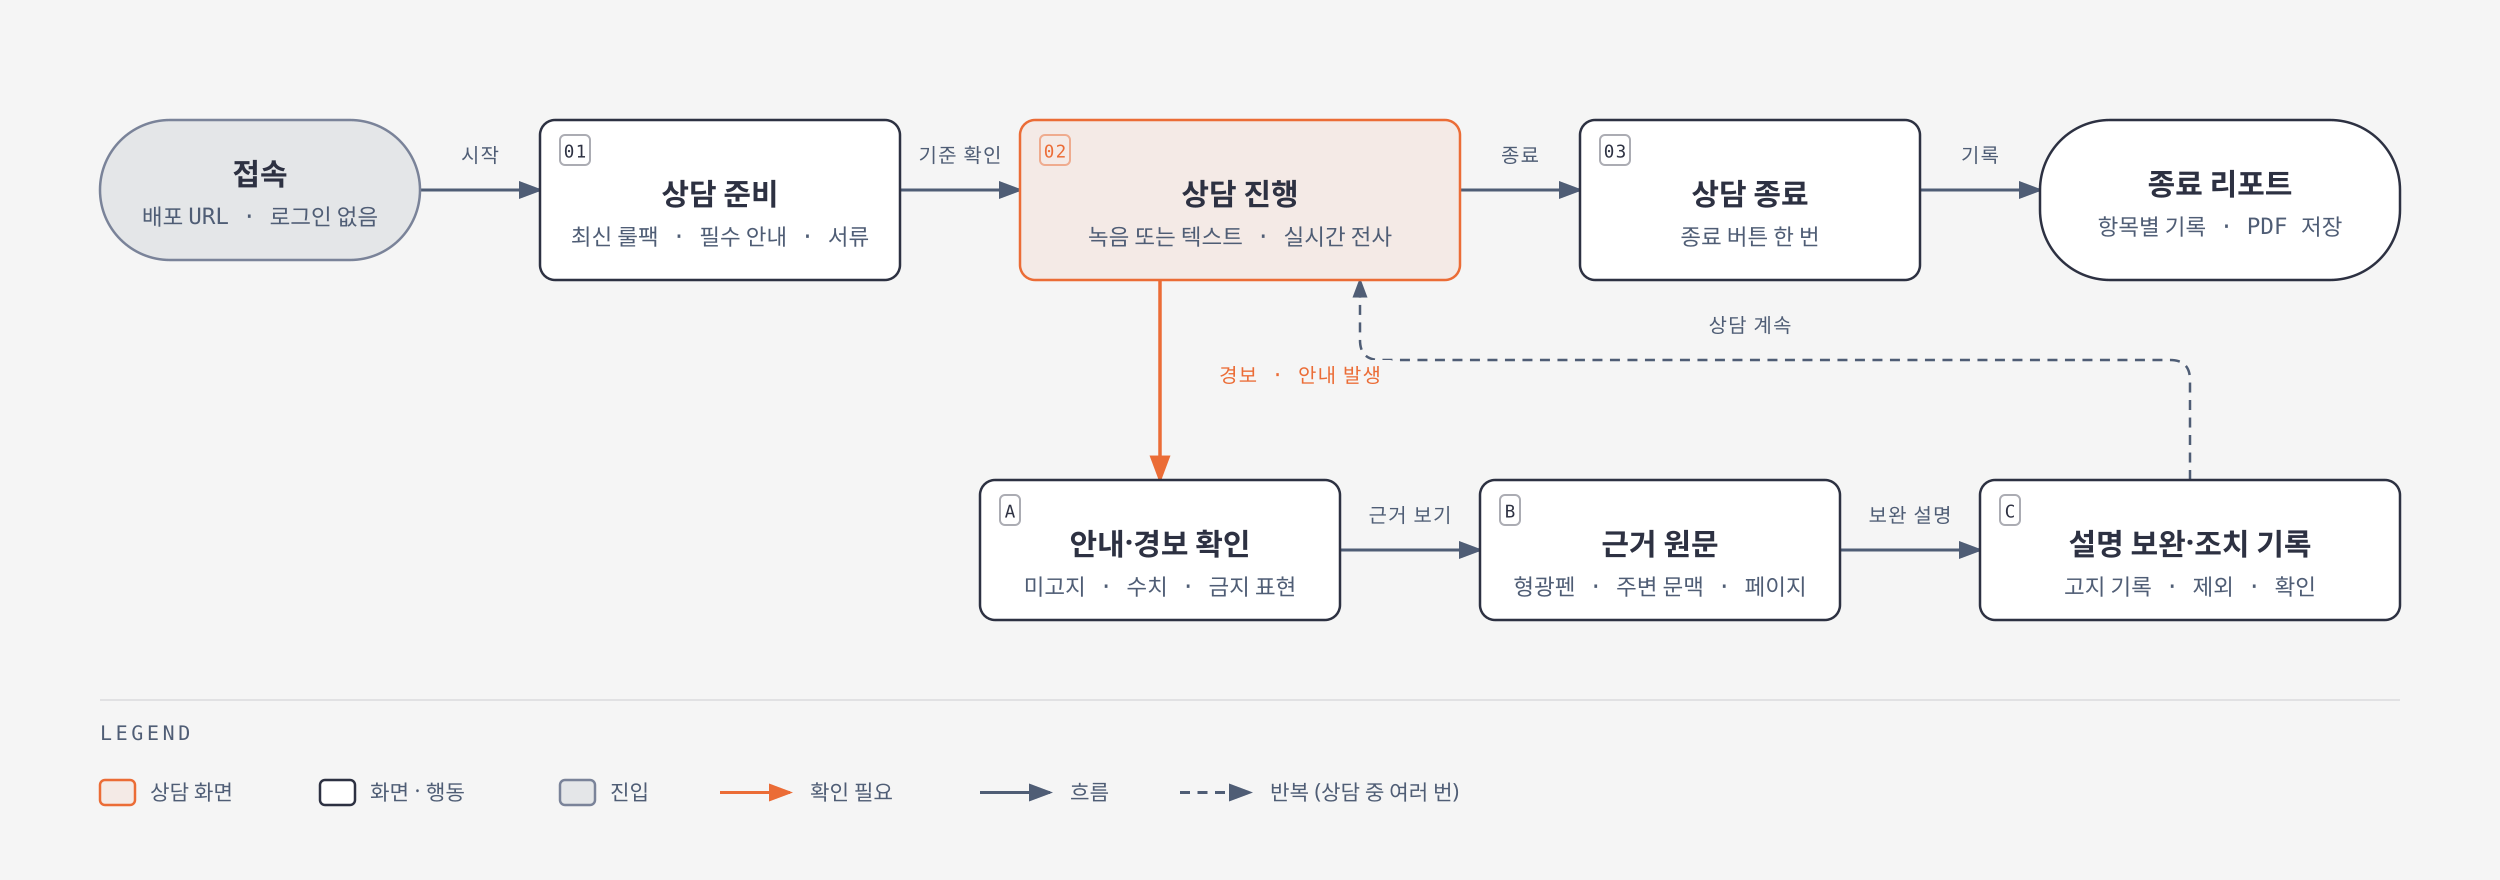
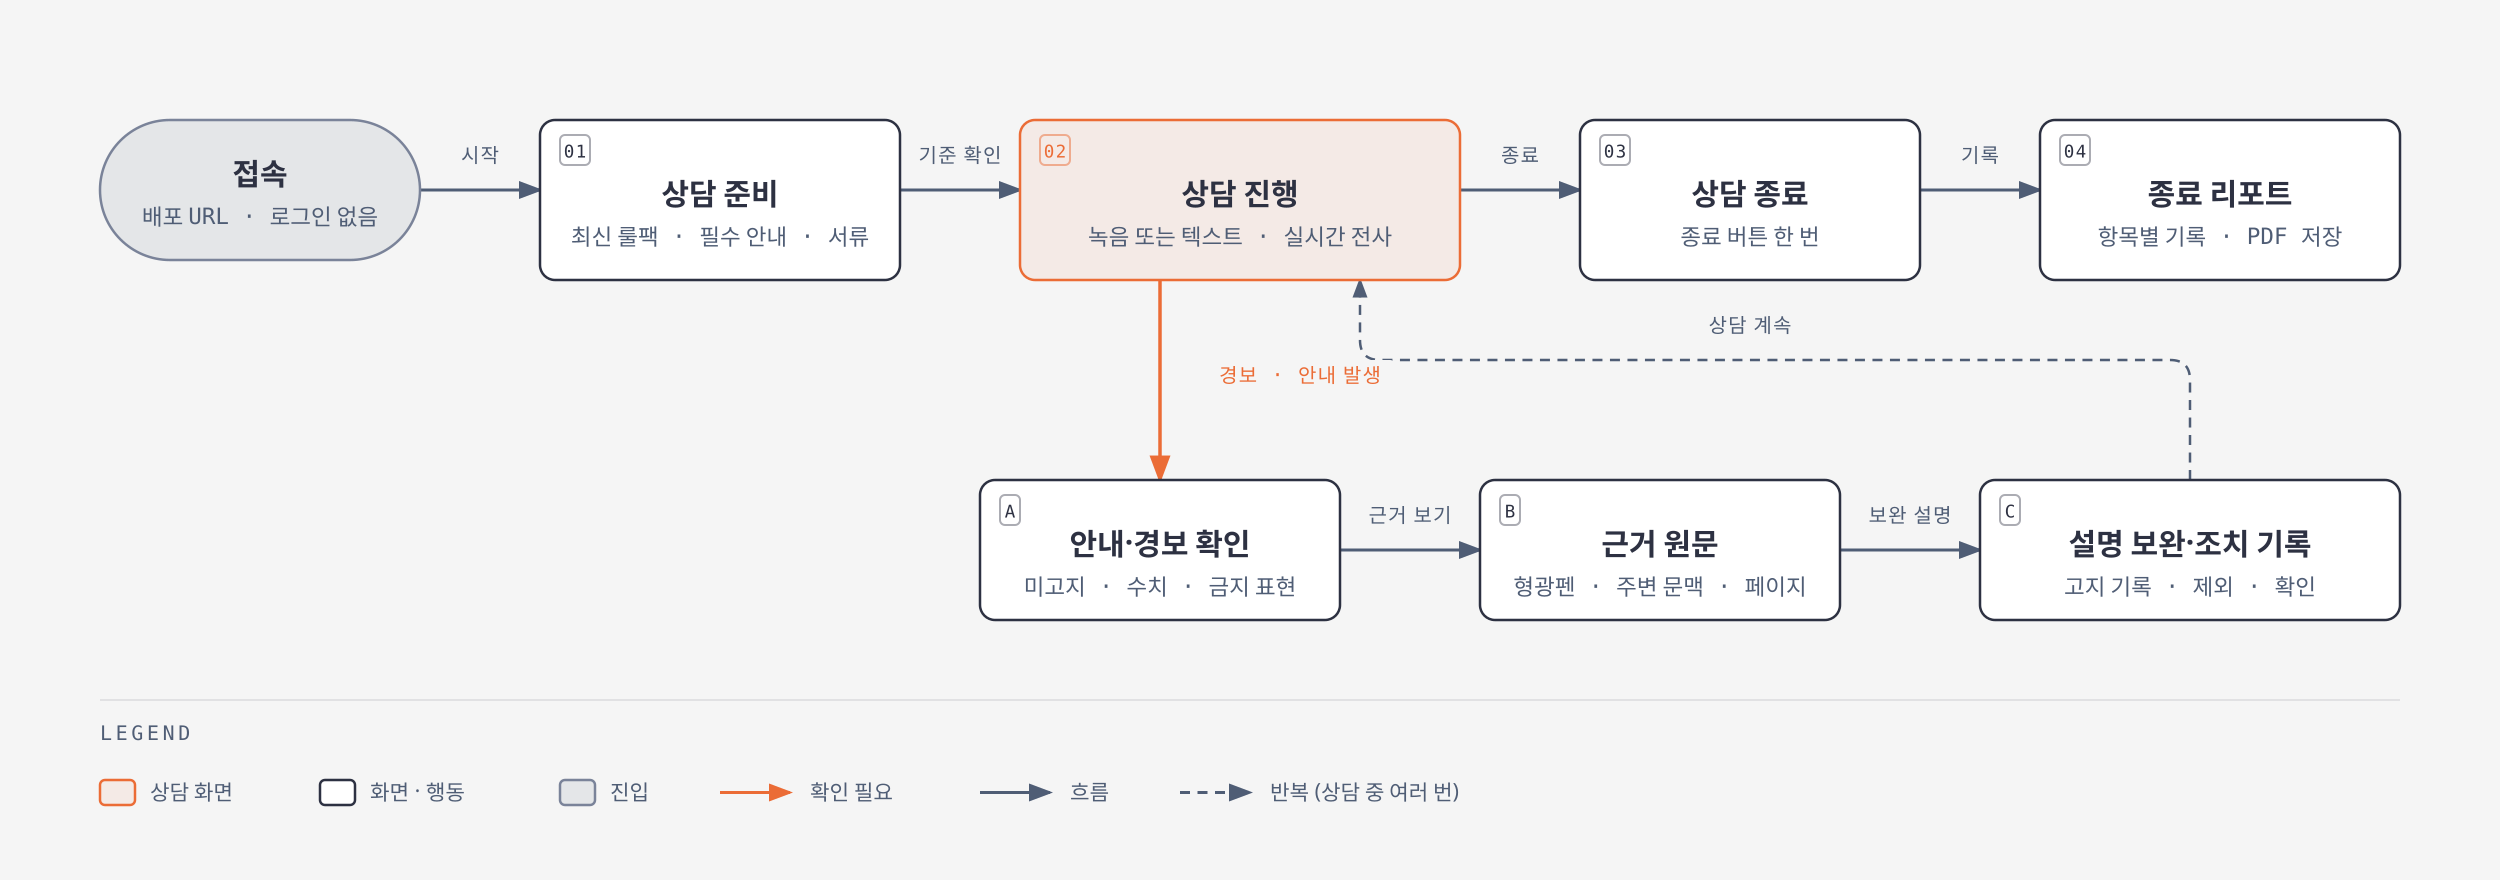
<svg xmlns="http://www.w3.org/2000/svg" viewBox="0 0 1000 352" role="img" aria-labelledby="05-userflow-title 05-userflow-desc">
  <defs>
    <marker id="arrow" markerWidth="8" markerHeight="6" refX="7" refY="3" orient="auto">
      <polygon points="0 0, 8 3, 0 6" fill="#4f5d75" />
    </marker>
    <marker id="arrow-accent" markerWidth="8" markerHeight="6" refX="7" refY="3" orient="auto">
      <polygon points="0 0, 8 3, 0 6" fill="#eb6c36" />
    </marker>
    <marker id="arrow-link" markerWidth="8" markerHeight="6" refX="7" refY="3" orient="auto">
      <polygon points="0 0, 8 3, 0 6" fill="#2e5aa8" />
    </marker>
  </defs>
  <rect width="100%" height="100%" fill="#f5f5f5" />
  <g transform="translate(0,-104)">
    <path d="M 168,180 L 216,180" fill="none" stroke="#4f5d75" stroke-width="1.2" marker-end="url(#arrow)" />
    <path d="M 360,180 L 408,180" fill="none" stroke="#4f5d75" stroke-width="1.2" marker-end="url(#arrow)" />
    <path d="M 584,180 L 632,180" fill="none" stroke="#4f5d75" stroke-width="1.2" marker-end="url(#arrow)" />
    <path d="M 768,180 L 816,180" fill="none" stroke="#4f5d75" stroke-width="1.2" marker-end="url(#arrow)" />
    <path d="M 464,216 L 464,296" fill="none" stroke="#eb6c36" stroke-width="1.4" marker-end="url(#arrow-accent)" />
    <path d="M 536,324 L 592,324" fill="none" stroke="#4f5d75" stroke-width="1.2" marker-end="url(#arrow)" />
    <path d="M 736,324 L 792,324" fill="none" stroke="#4f5d75" stroke-width="1.2" marker-end="url(#arrow)" />
    <path d="M 876,296 V 256 Q 876,248 868,248 H 552 Q 544,248 544,240 V 216" fill="none" stroke="#4f5d75" stroke-width="1" stroke-dasharray="4,3" marker-end="url(#arrow)" />
    <rect x="180" y="160" width="24" height="12" rx="2" fill="#f5f5f5" />
    <text x="192" y="169" fill="#4f5d75" font-size="8" font-family="'Geist Mono', 'Malgun Gothic', ui-monospace, monospace" text-anchor="middle" letter-spacing="0.06em">시작</text>
    <rect x="362" y="160" width="44" height="12" rx="2" fill="#f5f5f5" />
    <text x="384" y="169" fill="#4f5d75" font-size="8" font-family="'Geist Mono', 'Malgun Gothic', ui-monospace, monospace" text-anchor="middle" letter-spacing="0.06em">기준 확인</text>
    <rect x="596" y="160" width="24" height="12" rx="2" fill="#f5f5f5" />
    <text x="608" y="169" fill="#4f5d75" font-size="8" font-family="'Geist Mono', 'Malgun Gothic', ui-monospace, monospace" text-anchor="middle" letter-spacing="0.06em">종료</text>
    <rect x="780" y="160" width="24" height="12" rx="2" fill="#f5f5f5" />
    <text x="792" y="169" fill="#4f5d75" font-size="8" font-family="'Geist Mono', 'Malgun Gothic', ui-monospace, monospace" text-anchor="middle" letter-spacing="0.06em">기록</text>
    <rect x="482" y="248" width="76" height="12" rx="2" fill="#f5f5f5" />
    <text x="520" y="257" fill="#eb6c36" font-size="8" font-family="'Geist Mono', 'Malgun Gothic', ui-monospace, monospace" text-anchor="middle" letter-spacing="0.06em">경보 · 안내 발생</text>
    <rect x="542" y="304" width="44" height="12" rx="2" fill="#f5f5f5" />
    <text x="564" y="313" fill="#4f5d75" font-size="8" font-family="'Geist Mono', 'Malgun Gothic', ui-monospace, monospace" text-anchor="middle" letter-spacing="0.06em">근거 보기</text>
    <rect x="742" y="304" width="44" height="12" rx="2" fill="#f5f5f5" />
    <text x="764" y="313" fill="#4f5d75" font-size="8" font-family="'Geist Mono', 'Malgun Gothic', ui-monospace, monospace" text-anchor="middle" letter-spacing="0.06em">보완 설명</text>
    <rect x="678" y="228" width="44" height="12" rx="2" fill="#f5f5f5" />
    <text x="700" y="237" fill="#4f5d75" font-size="8" font-family="'Geist Mono', 'Malgun Gothic', ui-monospace, monospace" text-anchor="middle" letter-spacing="0.06em">상담 계속</text>
    <rect x="40" y="152" width="128" height="56" rx="28" fill="#f5f5f5" />
    <rect x="40" y="152" width="128" height="56" rx="28" fill="rgba(79,93,117,0.10)" stroke="#7a8399" stroke-width="1" />
    <text x="104" y="178" fill="#2d3142" font-size="12" font-weight="600" font-family="'Geist', 'Malgun Gothic', system-ui, sans-serif" text-anchor="middle">접속</text>
    <text x="104" y="194" fill="#4f5d75" font-size="9" font-family="'Geist Mono', 'Malgun Gothic', ui-monospace, monospace" text-anchor="middle">배포 URL · 로그인 없음</text>
    <rect x="216" y="152" width="144" height="64" rx="6" fill="#f5f5f5" />
    <rect x="216" y="152" width="144" height="64" rx="6" fill="#ffffff" stroke="#2d3142" stroke-width="1" />
    <rect x="224" y="158" width="12" height="12" rx="2" fill="transparent" stroke="rgba(45,49,66,0.40)" stroke-width="0.8" />
    <text x="230" y="167" fill="#2d3142" font-size="7" font-family="'Geist Mono', 'Malgun Gothic', ui-monospace, monospace" text-anchor="middle" letter-spacing="0.08em">01</text>
    <text x="288" y="186" fill="#2d3142" font-size="12" font-weight="600" font-family="'Geist', 'Malgun Gothic', system-ui, sans-serif" text-anchor="middle">상담 준비</text>
    <text x="288" y="202" fill="#4f5d75" font-size="9" font-family="'Geist Mono', 'Malgun Gothic', ui-monospace, monospace" text-anchor="middle">최신 룰팩 · 필수 안내 · 서류</text>
    <rect x="408" y="152" width="176" height="64" rx="6" fill="#f5f5f5" />
    <rect x="408" y="152" width="176" height="64" rx="6" fill="rgba(235,108,54,0.08)" stroke="#eb6c36" stroke-width="1" />
    <rect x="416" y="158" width="12" height="12" rx="2" fill="transparent" stroke="rgba(235,108,54,0.50)" stroke-width="0.8" />
    <text x="422" y="167" fill="#eb6c36" font-size="7" font-family="'Geist Mono', 'Malgun Gothic', ui-monospace, monospace" text-anchor="middle" letter-spacing="0.08em">02</text>
    <text x="496" y="186" fill="#2d3142" font-size="12" font-weight="600" font-family="'Geist', 'Malgun Gothic', system-ui, sans-serif" text-anchor="middle">상담 진행</text>
    <text x="496" y="202" fill="#4f5d75" font-size="9" font-family="'Geist Mono', 'Malgun Gothic', ui-monospace, monospace" text-anchor="middle">녹음 또는 텍스트 · 실시간 전사</text>
    <rect x="632" y="152" width="136" height="64" rx="6" fill="#f5f5f5" />
    <rect x="632" y="152" width="136" height="64" rx="6" fill="#ffffff" stroke="#2d3142" stroke-width="1" />
    <rect x="640" y="158" width="12" height="12" rx="2" fill="transparent" stroke="rgba(45,49,66,0.40)" stroke-width="0.8" />
    <text x="646" y="167" fill="#2d3142" font-size="7" font-family="'Geist Mono', 'Malgun Gothic', ui-monospace, monospace" text-anchor="middle" letter-spacing="0.08em">03</text>
    <text x="700" y="186" fill="#2d3142" font-size="12" font-weight="600" font-family="'Geist', 'Malgun Gothic', system-ui, sans-serif" text-anchor="middle">상담 종료</text>
    <text x="700" y="202" fill="#4f5d75" font-size="9" font-family="'Geist Mono', 'Malgun Gothic', ui-monospace, monospace" text-anchor="middle">종료 버튼 한 번</text>
-     <rect x="816" y="152" width="144" height="64" rx="28" fill="#f5f5f5" />
-     <rect x="816" y="152" width="144" height="64" rx="28" fill="#ffffff" stroke="#2d3142" stroke-width="1" />
-     <text x="888" y="182" fill="#2d3142" font-size="12" font-weight="600" font-family="'Geist', 'Malgun Gothic', system-ui, sans-serif" text-anchor="middle">종료 리포트</text>
-     <text x="888" y="198" fill="#4f5d75" font-size="9" font-family="'Geist Mono', 'Malgun Gothic', ui-monospace, monospace" text-anchor="middle">항목별 기록 · PDF 저장</text>
+     <rect x="816" y="152" width="144" height="64" rx="6" fill="#f5f5f5" />
+     <rect x="816" y="152" width="144" height="64" rx="6" fill="#ffffff" stroke="#2d3142" stroke-width="1" />
+     <rect x="824" y="158" width="12" height="12" rx="2" fill="transparent" stroke="rgba(45,49,66,0.40)" stroke-width="0.8" />
+     <text x="830" y="167" fill="#2d3142" font-size="7" font-family="'Geist Mono', 'Malgun Gothic', ui-monospace, monospace" text-anchor="middle" letter-spacing="0.08em">04</text>
+     <text x="888" y="186" fill="#2d3142" font-size="12" font-weight="600" font-family="'Geist', 'Malgun Gothic', system-ui, sans-serif" text-anchor="middle">종료 리포트</text>
+     <text x="888" y="202" fill="#4f5d75" font-size="9" font-family="'Geist Mono', 'Malgun Gothic', ui-monospace, monospace" text-anchor="middle">항목별 기록 · PDF 저장</text>
    <rect x="392" y="296" width="144" height="56" rx="6" fill="#f5f5f5" />
    <rect x="392" y="296" width="144" height="56" rx="6" fill="#ffffff" stroke="#2d3142" stroke-width="1" />
    <rect x="400" y="302" width="8" height="12" rx="2" fill="transparent" stroke="rgba(45,49,66,0.40)" stroke-width="0.8" />
    <text x="404" y="311" fill="#2d3142" font-size="7" font-family="'Geist Mono', 'Malgun Gothic', ui-monospace, monospace" text-anchor="middle" letter-spacing="0.08em">A</text>
    <text x="464" y="326" fill="#2d3142" font-size="12" font-weight="600" font-family="'Geist', 'Malgun Gothic', system-ui, sans-serif" text-anchor="middle">안내·경보 확인</text>
    <text x="464" y="342" fill="#4f5d75" font-size="9" font-family="'Geist Mono', 'Malgun Gothic', ui-monospace, monospace" text-anchor="middle">미고지 · 수치 · 금지 표현</text>
    <rect x="592" y="296" width="144" height="56" rx="6" fill="#f5f5f5" />
    <rect x="592" y="296" width="144" height="56" rx="6" fill="#ffffff" stroke="#2d3142" stroke-width="1" />
    <rect x="600" y="302" width="8" height="12" rx="2" fill="transparent" stroke="rgba(45,49,66,0.40)" stroke-width="0.8" />
    <text x="604" y="311" fill="#2d3142" font-size="7" font-family="'Geist Mono', 'Malgun Gothic', ui-monospace, monospace" text-anchor="middle" letter-spacing="0.08em">B</text>
    <text x="664" y="326" fill="#2d3142" font-size="12" font-weight="600" font-family="'Geist', 'Malgun Gothic', system-ui, sans-serif" text-anchor="middle">근거 원문</text>
    <text x="664" y="342" fill="#4f5d75" font-size="9" font-family="'Geist Mono', 'Malgun Gothic', ui-monospace, monospace" text-anchor="middle">형광펜 · 주변 문맥 · 페이지</text>
    <rect x="792" y="296" width="168" height="56" rx="6" fill="#f5f5f5" />
    <rect x="792" y="296" width="168" height="56" rx="6" fill="#ffffff" stroke="#2d3142" stroke-width="1" />
    <rect x="800" y="302" width="8" height="12" rx="2" fill="transparent" stroke="rgba(45,49,66,0.40)" stroke-width="0.8" />
    <text x="804" y="311" fill="#2d3142" font-size="7" font-family="'Geist Mono', 'Malgun Gothic', ui-monospace, monospace" text-anchor="middle" letter-spacing="0.08em">C</text>
    <text x="876" y="326" fill="#2d3142" font-size="12" font-weight="600" font-family="'Geist', 'Malgun Gothic', system-ui, sans-serif" text-anchor="middle">설명 보완·조치 기록</text>
    <text x="876" y="342" fill="#4f5d75" font-size="9" font-family="'Geist Mono', 'Malgun Gothic', ui-monospace, monospace" text-anchor="middle">고지 기록 · 제외 · 확인</text>
  </g>
  <line x1="40" y1="280" x2="960" y2="280" stroke="rgba(45,49,66,0.10)" stroke-width="0.8" />
  <text x="40" y="296" fill="#4f5d75" font-size="8" font-family="'Geist Mono', 'Malgun Gothic', ui-monospace, monospace" letter-spacing="0.18em">LEGEND</text>
  <rect x="40" y="312" width="14" height="10" rx="2" fill="rgba(235,108,54,0.08)" stroke="#eb6c36" stroke-width="1" />
  <text x="60" y="320" fill="#4f5d75" font-size="8.5" font-family="'Geist', 'Malgun Gothic', system-ui, sans-serif">상담 화면</text>
  <rect x="128" y="312" width="14" height="10" rx="2" fill="#ffffff" stroke="#2d3142" stroke-width="1" />
  <text x="148" y="320" fill="#4f5d75" font-size="8.5" font-family="'Geist', 'Malgun Gothic', system-ui, sans-serif">화면 · 행동</text>
  <rect x="224" y="312" width="14" height="10" rx="2" fill="rgba(79,93,117,0.10)" stroke="#7a8399" stroke-width="1" />
  <text x="244" y="320" fill="#4f5d75" font-size="8.5" font-family="'Geist', 'Malgun Gothic', system-ui, sans-serif">진입</text>
  <line x1="288" y1="317" x2="316" y2="317" stroke="#eb6c36" stroke-width="1.2" marker-end="url(#arrow-accent)" />
  <text x="324" y="320" fill="#4f5d75" font-size="8.5" font-family="'Geist', 'Malgun Gothic', system-ui, sans-serif">확인 필요</text>
  <line x1="392" y1="317" x2="420" y2="317" stroke="#4f5d75" stroke-width="1.2" marker-end="url(#arrow)" />
  <text x="428" y="320" fill="#4f5d75" font-size="8.5" font-family="'Geist', 'Malgun Gothic', system-ui, sans-serif">흐름</text>
  <line x1="472" y1="317" x2="500" y2="317" stroke="#4f5d75" stroke-width="1.2" stroke-dasharray="4,3" marker-end="url(#arrow)" />
  <text x="508" y="320" fill="#4f5d75" font-size="8.5" font-family="'Geist', 'Malgun Gothic', system-ui, sans-serif">반복 (상담 중 여러 번)</text>
</svg>
